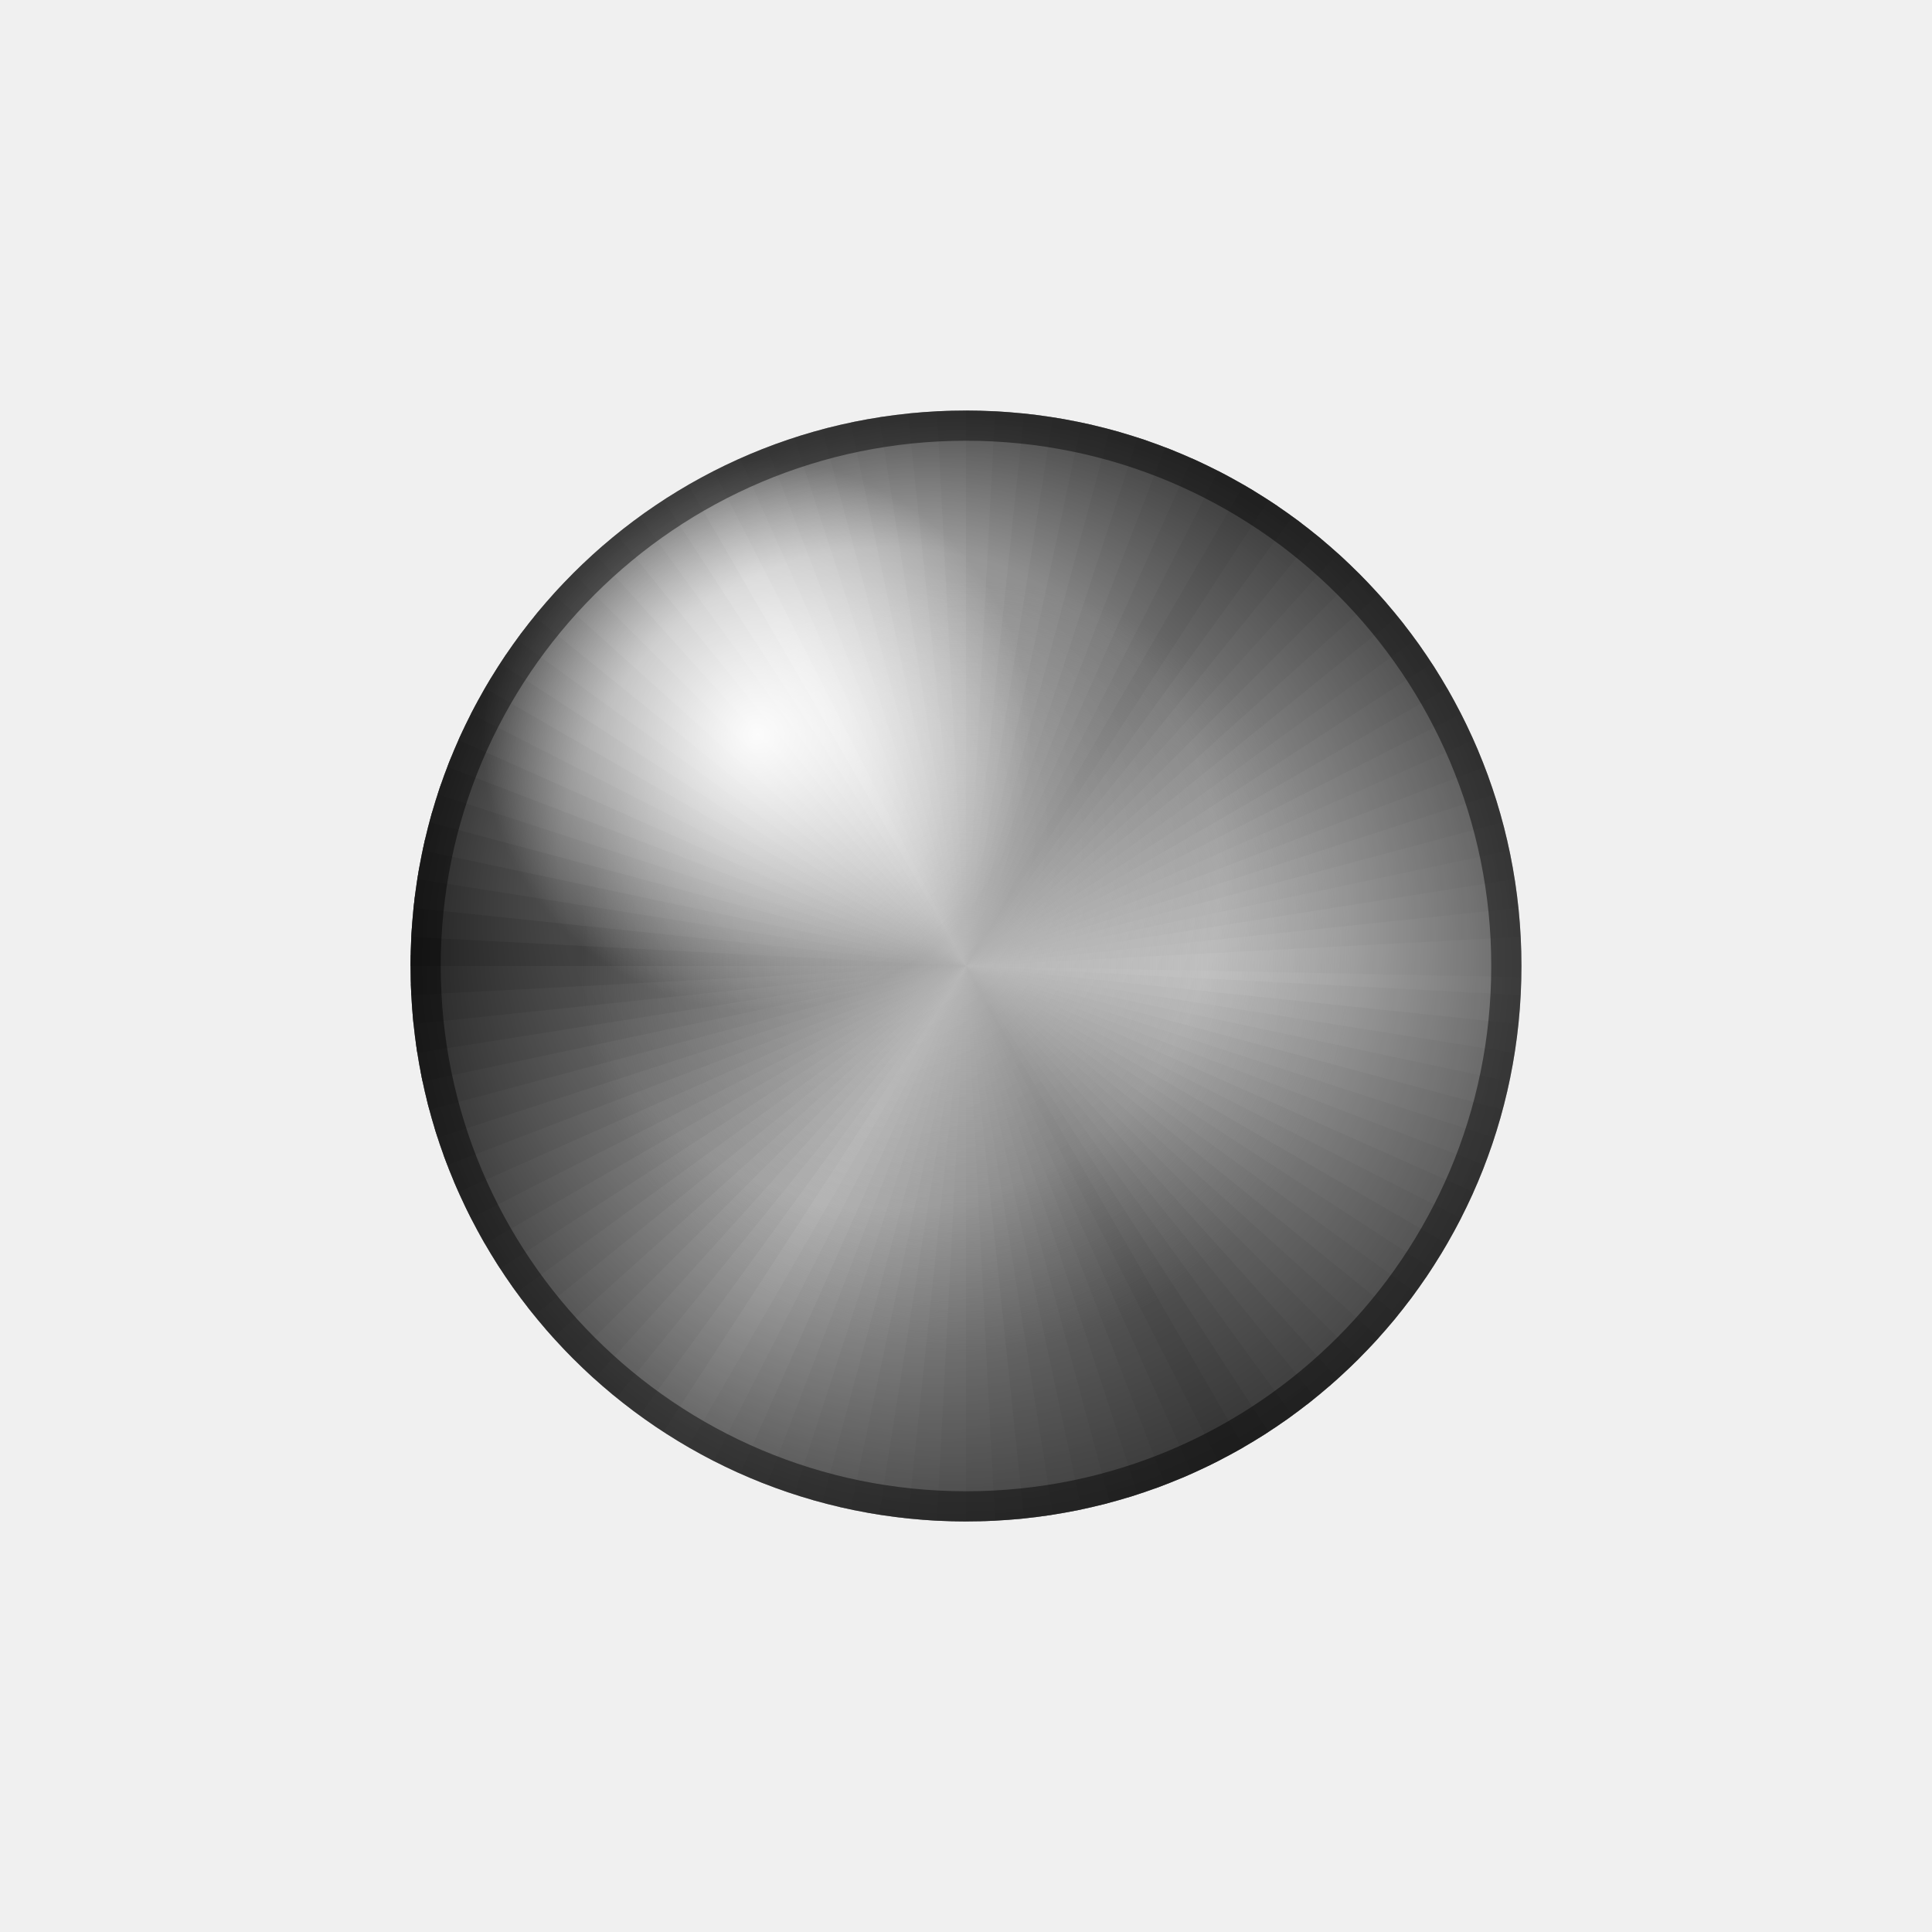
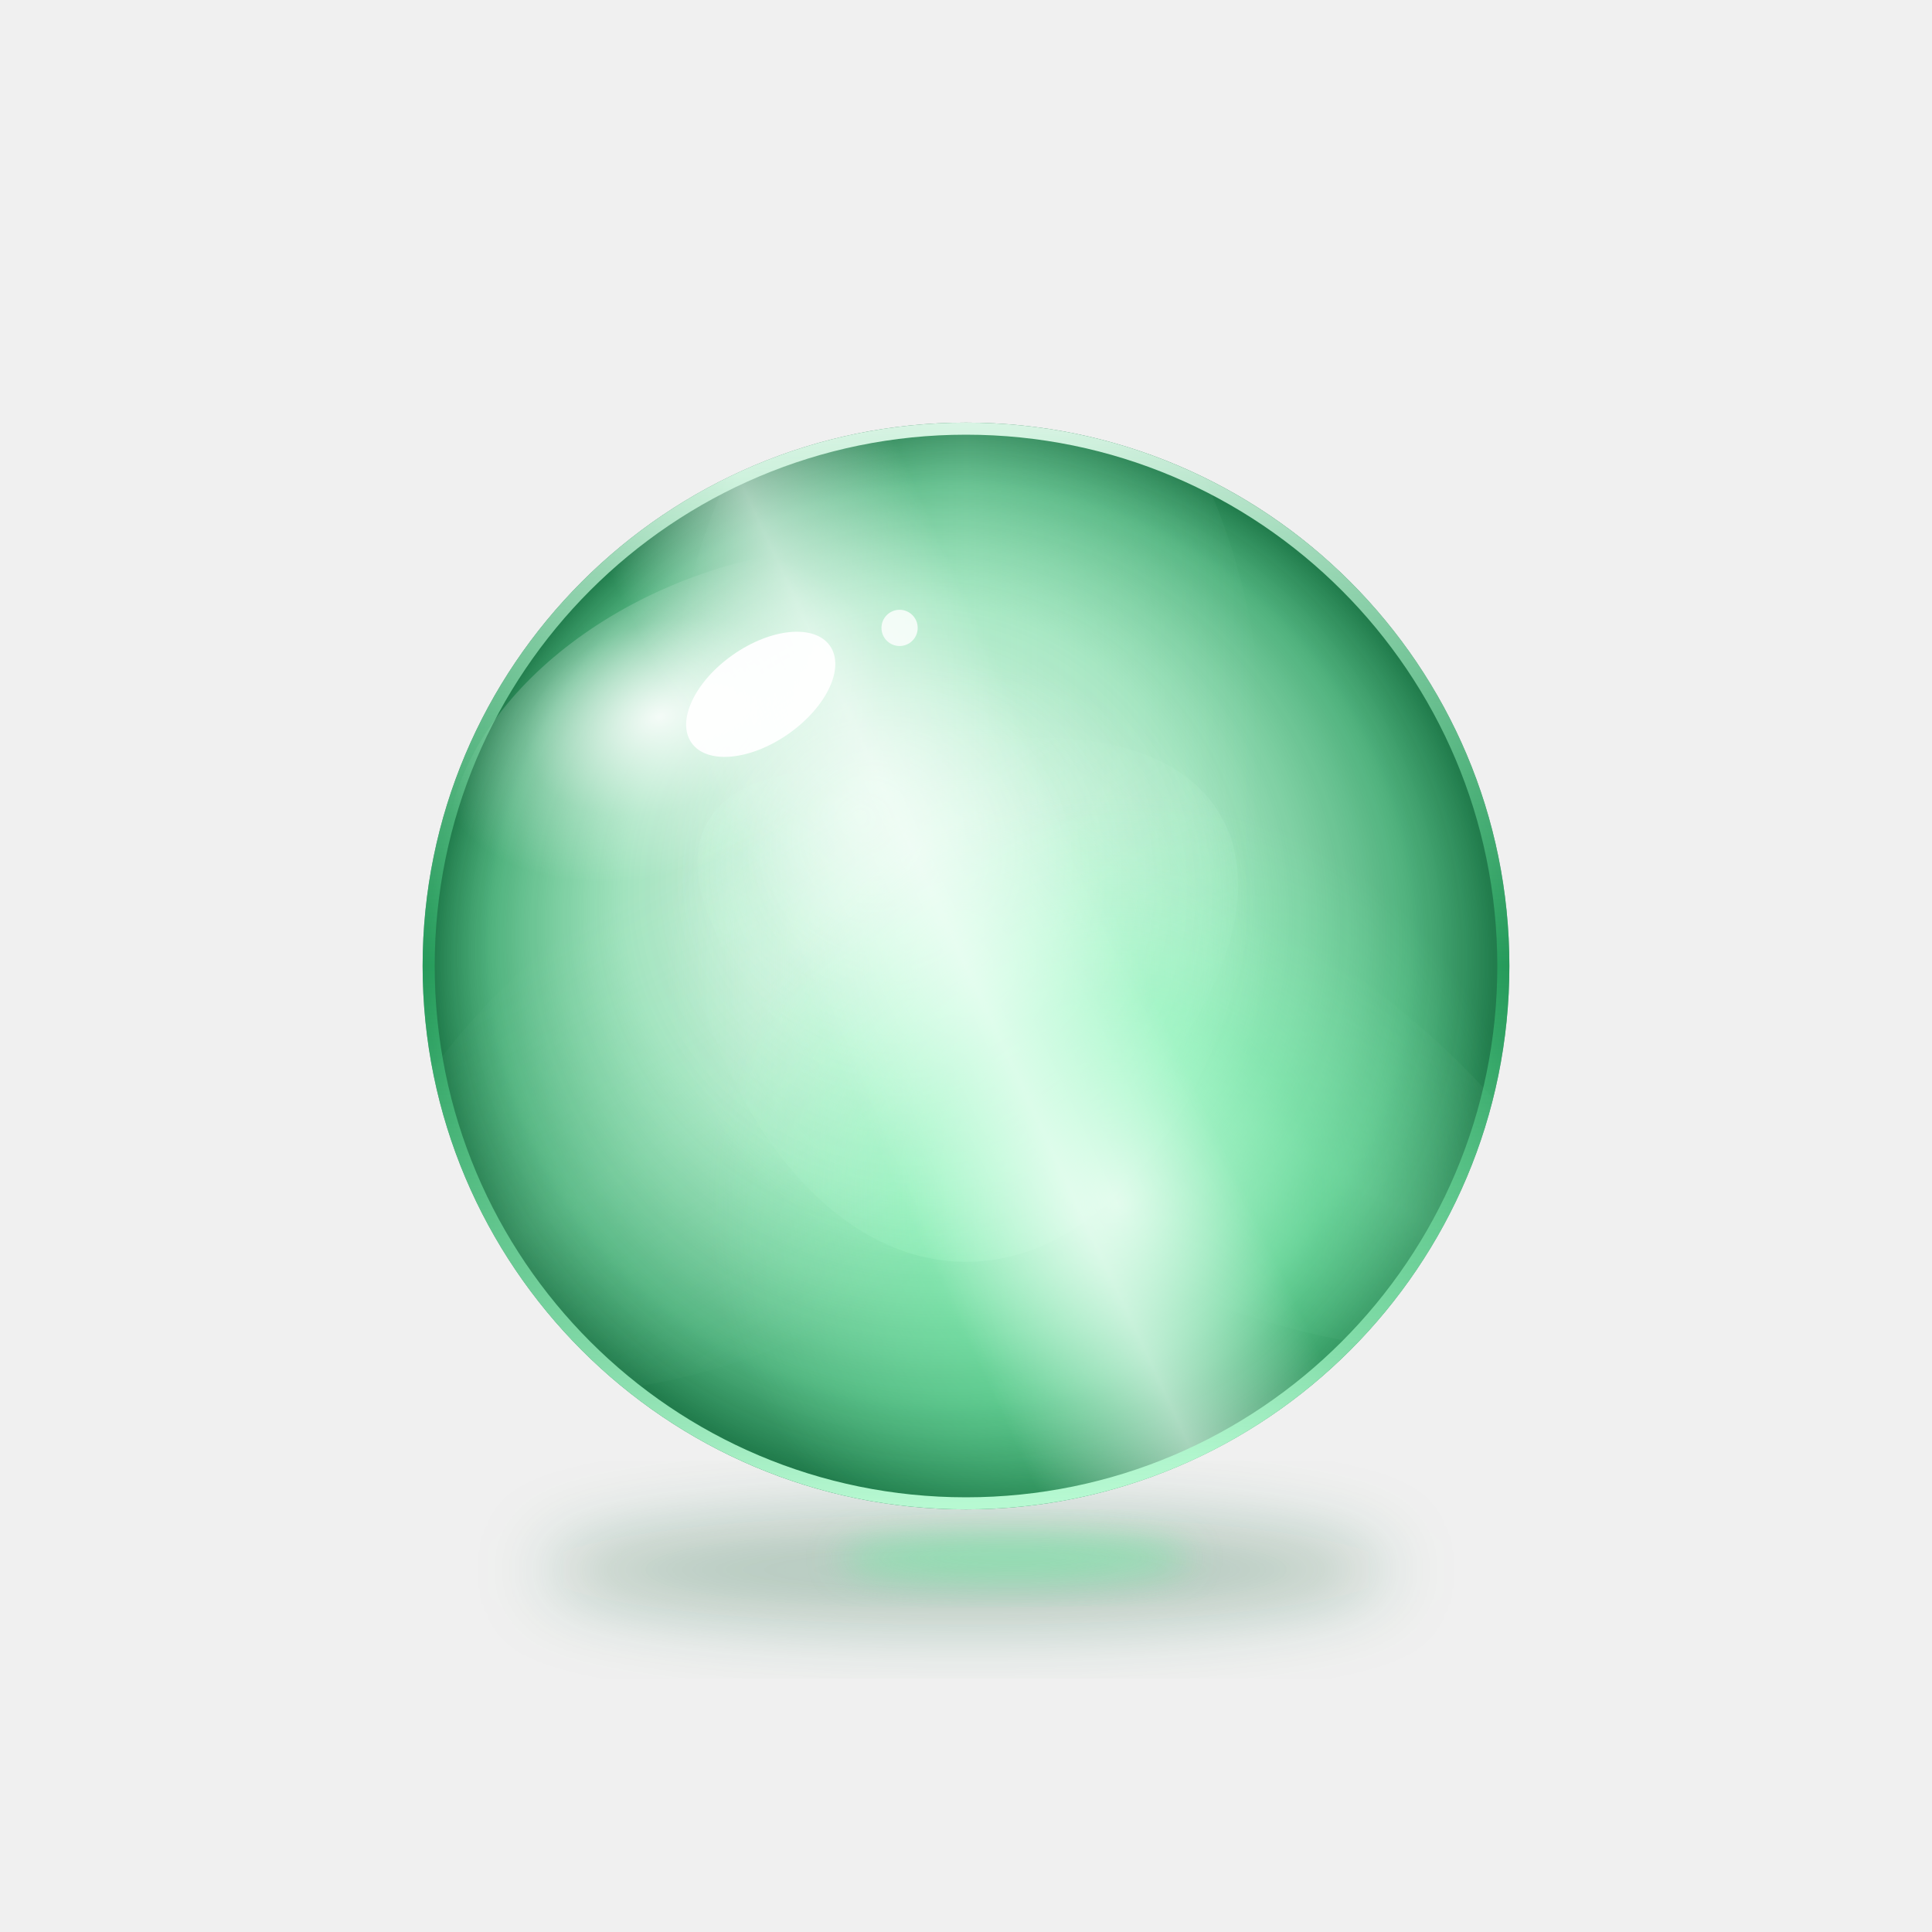
<svg xmlns="http://www.w3.org/2000/svg" width="320" height="320" viewBox="0 0 320 320" role="img" aria-label="FaceOrb logo">
  <defs>
    <clipPath id="ball">
-       <circle cx="160" cy="160" r="92" />
+       <circle cx="160" cy="160" r="90" />
    </clipPath>
-     <radialGradient id="core" cx="50%" cy="50%" r="35%">
-       <stop offset="0" stop-color="rgb(199,199,199)" stop-opacity="0.95" />
-       <stop offset="1" stop-color="rgb(199,199,199)" stop-opacity="0" />
-     </radialGradient>
-     <radialGradient id="shade" cx="50%" cy="50%" r="50%" fx="32.5%" fy="30%">
-       <stop offset="0" stop-color="#000" stop-opacity="0" />
-       <stop offset="0.6" stop-color="#000" stop-opacity="0.15" />
-       <stop offset="1" stop-color="#000" stop-opacity="0.55" />
-     </radialGradient>
-     <radialGradient id="spot" cx="31%" cy="29%" r="25%">
-       <stop offset="0" stop-color="#fff" stop-opacity="0.95" />
+     <filter id="blur6" x="-50%" y="-50%" width="200%" height="200%">
+       <feGaussianBlur stdDeviation="6" />
+     </filter>
+     <filter id="blur3" x="-50%" y="-50%" width="200%" height="200%">
+       <feGaussianBlur stdDeviation="3" />
+     </filter>
+     <radialGradient id="body" cx="50%" cy="50%" r="50%" fx="40%" fy="36%">
+       <stop offset="0" stop-color="#b6ffd4" stop-opacity="0.28" />
+       <stop offset="0.55" stop-color="#3fd17f" stop-opacity="0.45" />
+       <stop offset="0.85" stop-color="#139a52" stop-opacity="0.72" />
+       <stop offset="1" stop-color="#0a6b38" stop-opacity="0.92" />
+     </radialGradient>
+     <radialGradient id="caustic" cx="64%" cy="72%" r="38%">
+       <stop offset="0" stop-color="#d9ffe9" stop-opacity="0.85" />
+       <stop offset="0.5" stop-color="#7dffb5" stop-opacity="0.35" />
+       <stop offset="1" stop-color="#7dffb5" stop-opacity="0" />
+     </radialGradient>
+     <radialGradient id="core" cx="50%" cy="50%" r="50%">
+       <stop offset="0" stop-color="#eafff3" stop-opacity="0.55" />
+       <stop offset="1" stop-color="#eafff3" stop-opacity="0" />
+     </radialGradient>
+     <linearGradient id="band" x1="0" y1="0" x2="1" y2="0">
+       <stop offset="0" stop-color="#c8ffe0" stop-opacity="0" />
+       <stop offset="0.5" stop-color="#c8ffe0" stop-opacity="1" />
+       <stop offset="1" stop-color="#c8ffe0" stop-opacity="0" />
+     </linearGradient>
+     <radialGradient id="gloss" cx="38%" cy="26%" r="34%">
+       <stop offset="0" stop-color="#fff" stop-opacity="0.9" />
+       <stop offset="0.6" stop-color="#fff" stop-opacity="0.25" />
      <stop offset="1" stop-color="#fff" stop-opacity="0" />
    </radialGradient>
-     <linearGradient id="band" x1="0" y1="0" x2="1" y2="0">
+     <linearGradient id="rim" x1="0" y1="0" x2="0" y2="1">
+       <stop offset="0" stop-color="#e8fff1" stop-opacity="0.9" />
+       <stop offset="0.5" stop-color="#2fbf6e" stop-opacity="0.5" />
+       <stop offset="1" stop-color="#bfffd9" stop-opacity="0.95" />
+     </linearGradient>
+     <linearGradient id="sweep" x1="0" y1="0" x2="1" y2="0">
      <stop offset="0" stop-color="#fff" stop-opacity="0" />
-       <stop offset="0.5" stop-color="#fff" stop-opacity="0.75" />
+       <stop offset="0.5" stop-color="#fff" stop-opacity="0.55" />
      <stop offset="1" stop-color="#fff" stop-opacity="0" />
    </linearGradient>
  </defs>
  <g>
-     <line stroke="#8a8f98" stroke-width="5" stroke-linecap="round" opacity="0">
+     <line stroke="#22a35a" stroke-width="5" stroke-linecap="round" opacity="0">
      <animate attributeName="x1" values="160.0;160.0;160.0;160.0" dur="2.4s" repeatCount="indefinite" keyTimes="0;0.12;0.45;1" calcMode="spline" keySplines="0.2 0.8 0.3 1;0.2 0.8 0.3 1;0 0 1 1" />
      <animate attributeName="y1" values="58.0;58.0;34.0;34.0" dur="2.4s" repeatCount="indefinite" keyTimes="0;0.12;0.45;1" calcMode="spline" keySplines="0.2 0.8 0.3 1;0.2 0.8 0.3 1;0 0 1 1" />
      <animate attributeName="x2" values="160.0;160.0;160.0;160.0" dur="2.4s" repeatCount="indefinite" keyTimes="0;0.12;0.45;1" calcMode="spline" keySplines="0.2 0.8 0.3 1;0.2 0.8 0.3 1;0 0 1 1" />
      <animate attributeName="y2" values="46.0;46.0;6.0;6.0" dur="2.4s" repeatCount="indefinite" keyTimes="0;0.12;0.45;1" calcMode="spline" keySplines="0.2 0.8 0.3 1;0.2 0.8 0.3 1;0 0 1 1" />
      <animate attributeName="opacity" values="0;1;0;0" dur="2.4s" repeatCount="indefinite" keyTimes="0;0.12;0.45;1" calcMode="spline" keySplines="0.2 0.8 0.3 1;0.2 0.8 0.3 1;0 0 1 1" />
    </line>
-     <line stroke="#8a8f98" stroke-width="3" stroke-linecap="round" opacity="0">
+     <line stroke="#22a35a" stroke-width="3" stroke-linecap="round" opacity="0">
      <animate attributeName="x1" values="199.0;199.0;205.9;205.9" dur="2.4s" repeatCount="indefinite" keyTimes="0;0.12;0.45;1" calcMode="spline" keySplines="0.2 0.8 0.3 1;0.2 0.8 0.3 1;0 0 1 1" />
      <animate attributeName="y1" values="65.8;65.8;49.1;49.1" dur="2.4s" repeatCount="indefinite" keyTimes="0;0.12;0.45;1" calcMode="spline" keySplines="0.2 0.8 0.3 1;0.2 0.8 0.3 1;0 0 1 1" />
      <animate attributeName="x2" values="201.3;201.3;212.8;212.8" dur="2.4s" repeatCount="indefinite" keyTimes="0;0.12;0.45;1" calcMode="spline" keySplines="0.2 0.8 0.3 1;0.2 0.8 0.3 1;0 0 1 1" />
      <animate attributeName="y2" values="60.2;60.2;32.5;32.5" dur="2.4s" repeatCount="indefinite" keyTimes="0;0.12;0.45;1" calcMode="spline" keySplines="0.2 0.8 0.3 1;0.2 0.8 0.3 1;0 0 1 1" />
      <animate attributeName="opacity" values="0;1;0;0" dur="2.4s" repeatCount="indefinite" keyTimes="0;0.12;0.45;1" calcMode="spline" keySplines="0.2 0.8 0.3 1;0.2 0.8 0.3 1;0 0 1 1" />
    </line>
-     <line stroke="#8a8f98" stroke-width="5" stroke-linecap="round" opacity="0">
+     <line stroke="#22a35a" stroke-width="5" stroke-linecap="round" opacity="0">
      <animate attributeName="x1" values="232.1;232.1;249.1;249.1" dur="2.4s" repeatCount="indefinite" keyTimes="0;0.12;0.45;1" calcMode="spline" keySplines="0.2 0.8 0.3 1;0.2 0.8 0.3 1;0 0 1 1" />
      <animate attributeName="y1" values="87.9;87.9;70.9;70.9" dur="2.4s" repeatCount="indefinite" keyTimes="0;0.12;0.45;1" calcMode="spline" keySplines="0.2 0.8 0.3 1;0.2 0.8 0.3 1;0 0 1 1" />
      <animate attributeName="x2" values="240.6;240.6;268.9;268.9" dur="2.4s" repeatCount="indefinite" keyTimes="0;0.12;0.45;1" calcMode="spline" keySplines="0.2 0.8 0.3 1;0.2 0.8 0.3 1;0 0 1 1" />
      <animate attributeName="y2" values="79.4;79.4;51.1;51.1" dur="2.4s" repeatCount="indefinite" keyTimes="0;0.12;0.45;1" calcMode="spline" keySplines="0.2 0.8 0.3 1;0.2 0.8 0.3 1;0 0 1 1" />
      <animate attributeName="opacity" values="0;1;0;0" dur="2.4s" repeatCount="indefinite" keyTimes="0;0.12;0.45;1" calcMode="spline" keySplines="0.2 0.8 0.3 1;0.2 0.8 0.3 1;0 0 1 1" />
    </line>
-     <line stroke="#8a8f98" stroke-width="3" stroke-linecap="round" opacity="0">
+     <line stroke="#22a35a" stroke-width="3" stroke-linecap="round" opacity="0">
      <animate attributeName="x1" values="254.2;254.2;270.9;270.9" dur="2.4s" repeatCount="indefinite" keyTimes="0;0.12;0.45;1" calcMode="spline" keySplines="0.2 0.8 0.3 1;0.2 0.8 0.3 1;0 0 1 1" />
      <animate attributeName="y1" values="121.0;121.0;114.1;114.1" dur="2.4s" repeatCount="indefinite" keyTimes="0;0.12;0.45;1" calcMode="spline" keySplines="0.2 0.8 0.3 1;0.2 0.8 0.3 1;0 0 1 1" />
      <animate attributeName="x2" values="259.8;259.8;287.5;287.5" dur="2.4s" repeatCount="indefinite" keyTimes="0;0.12;0.45;1" calcMode="spline" keySplines="0.2 0.8 0.3 1;0.2 0.8 0.3 1;0 0 1 1" />
      <animate attributeName="y2" values="118.7;118.7;107.2;107.2" dur="2.4s" repeatCount="indefinite" keyTimes="0;0.12;0.45;1" calcMode="spline" keySplines="0.2 0.8 0.3 1;0.2 0.8 0.3 1;0 0 1 1" />
      <animate attributeName="opacity" values="0;1;0;0" dur="2.4s" repeatCount="indefinite" keyTimes="0;0.12;0.45;1" calcMode="spline" keySplines="0.2 0.8 0.3 1;0.2 0.8 0.3 1;0 0 1 1" />
    </line>
-     <line stroke="#8a8f98" stroke-width="5" stroke-linecap="round" opacity="0">
+     <line stroke="#22a35a" stroke-width="5" stroke-linecap="round" opacity="0">
      <animate attributeName="x1" values="262.0;262.0;286.0;286.0" dur="2.4s" repeatCount="indefinite" keyTimes="0;0.12;0.45;1" calcMode="spline" keySplines="0.2 0.8 0.3 1;0.2 0.8 0.3 1;0 0 1 1" />
      <animate attributeName="y1" values="160.0;160.0;160.0;160.0" dur="2.4s" repeatCount="indefinite" keyTimes="0;0.12;0.45;1" calcMode="spline" keySplines="0.2 0.8 0.3 1;0.2 0.8 0.3 1;0 0 1 1" />
      <animate attributeName="x2" values="274.0;274.0;314.0;314.0" dur="2.4s" repeatCount="indefinite" keyTimes="0;0.12;0.45;1" calcMode="spline" keySplines="0.2 0.8 0.3 1;0.2 0.8 0.3 1;0 0 1 1" />
      <animate attributeName="y2" values="160.0;160.0;160.0;160.0" dur="2.4s" repeatCount="indefinite" keyTimes="0;0.12;0.45;1" calcMode="spline" keySplines="0.2 0.8 0.3 1;0.2 0.8 0.3 1;0 0 1 1" />
      <animate attributeName="opacity" values="0;1;0;0" dur="2.4s" repeatCount="indefinite" keyTimes="0;0.12;0.45;1" calcMode="spline" keySplines="0.2 0.8 0.3 1;0.2 0.8 0.3 1;0 0 1 1" />
    </line>
-     <line stroke="#8a8f98" stroke-width="3" stroke-linecap="round" opacity="0">
+     <line stroke="#22a35a" stroke-width="3" stroke-linecap="round" opacity="0">
      <animate attributeName="x1" values="254.2;254.2;270.9;270.9" dur="2.4s" repeatCount="indefinite" keyTimes="0;0.12;0.45;1" calcMode="spline" keySplines="0.2 0.8 0.3 1;0.2 0.8 0.3 1;0 0 1 1" />
      <animate attributeName="y1" values="199.0;199.0;205.9;205.9" dur="2.4s" repeatCount="indefinite" keyTimes="0;0.12;0.45;1" calcMode="spline" keySplines="0.2 0.8 0.3 1;0.2 0.8 0.3 1;0 0 1 1" />
      <animate attributeName="x2" values="259.8;259.8;287.5;287.5" dur="2.4s" repeatCount="indefinite" keyTimes="0;0.12;0.45;1" calcMode="spline" keySplines="0.2 0.8 0.3 1;0.2 0.8 0.3 1;0 0 1 1" />
      <animate attributeName="y2" values="201.3;201.3;212.8;212.8" dur="2.4s" repeatCount="indefinite" keyTimes="0;0.12;0.45;1" calcMode="spline" keySplines="0.2 0.8 0.3 1;0.2 0.8 0.3 1;0 0 1 1" />
      <animate attributeName="opacity" values="0;1;0;0" dur="2.4s" repeatCount="indefinite" keyTimes="0;0.12;0.45;1" calcMode="spline" keySplines="0.2 0.8 0.3 1;0.2 0.8 0.3 1;0 0 1 1" />
    </line>
-     <line stroke="#8a8f98" stroke-width="5" stroke-linecap="round" opacity="0">
+     <line stroke="#22a35a" stroke-width="5" stroke-linecap="round" opacity="0">
      <animate attributeName="x1" values="232.1;232.1;249.1;249.1" dur="2.4s" repeatCount="indefinite" keyTimes="0;0.12;0.45;1" calcMode="spline" keySplines="0.2 0.8 0.3 1;0.2 0.8 0.3 1;0 0 1 1" />
      <animate attributeName="y1" values="232.1;232.1;249.1;249.1" dur="2.4s" repeatCount="indefinite" keyTimes="0;0.12;0.45;1" calcMode="spline" keySplines="0.2 0.8 0.3 1;0.2 0.8 0.3 1;0 0 1 1" />
      <animate attributeName="x2" values="240.6;240.6;268.9;268.9" dur="2.4s" repeatCount="indefinite" keyTimes="0;0.12;0.45;1" calcMode="spline" keySplines="0.2 0.8 0.3 1;0.2 0.8 0.3 1;0 0 1 1" />
      <animate attributeName="y2" values="240.6;240.6;268.9;268.9" dur="2.4s" repeatCount="indefinite" keyTimes="0;0.12;0.45;1" calcMode="spline" keySplines="0.2 0.8 0.3 1;0.2 0.8 0.3 1;0 0 1 1" />
      <animate attributeName="opacity" values="0;1;0;0" dur="2.4s" repeatCount="indefinite" keyTimes="0;0.12;0.45;1" calcMode="spline" keySplines="0.2 0.8 0.3 1;0.2 0.8 0.3 1;0 0 1 1" />
    </line>
-     <line stroke="#8a8f98" stroke-width="3" stroke-linecap="round" opacity="0">
+     <line stroke="#22a35a" stroke-width="3" stroke-linecap="round" opacity="0">
      <animate attributeName="x1" values="199.0;199.0;205.9;205.9" dur="2.4s" repeatCount="indefinite" keyTimes="0;0.12;0.45;1" calcMode="spline" keySplines="0.2 0.8 0.3 1;0.2 0.8 0.3 1;0 0 1 1" />
      <animate attributeName="y1" values="254.2;254.2;270.9;270.9" dur="2.4s" repeatCount="indefinite" keyTimes="0;0.12;0.45;1" calcMode="spline" keySplines="0.2 0.8 0.3 1;0.2 0.8 0.3 1;0 0 1 1" />
      <animate attributeName="x2" values="201.3;201.3;212.8;212.8" dur="2.4s" repeatCount="indefinite" keyTimes="0;0.12;0.45;1" calcMode="spline" keySplines="0.2 0.8 0.3 1;0.2 0.8 0.3 1;0 0 1 1" />
      <animate attributeName="y2" values="259.8;259.8;287.5;287.5" dur="2.4s" repeatCount="indefinite" keyTimes="0;0.12;0.45;1" calcMode="spline" keySplines="0.2 0.8 0.3 1;0.2 0.8 0.3 1;0 0 1 1" />
      <animate attributeName="opacity" values="0;1;0;0" dur="2.4s" repeatCount="indefinite" keyTimes="0;0.12;0.45;1" calcMode="spline" keySplines="0.2 0.8 0.3 1;0.2 0.8 0.3 1;0 0 1 1" />
    </line>
-     <line stroke="#8a8f98" stroke-width="5" stroke-linecap="round" opacity="0">
+     <line stroke="#22a35a" stroke-width="5" stroke-linecap="round" opacity="0">
      <animate attributeName="x1" values="160.0;160.0;160.0;160.0" dur="2.4s" repeatCount="indefinite" keyTimes="0;0.12;0.45;1" calcMode="spline" keySplines="0.2 0.8 0.3 1;0.2 0.8 0.3 1;0 0 1 1" />
      <animate attributeName="y1" values="262.0;262.0;286.0;286.0" dur="2.4s" repeatCount="indefinite" keyTimes="0;0.12;0.45;1" calcMode="spline" keySplines="0.2 0.8 0.3 1;0.2 0.8 0.3 1;0 0 1 1" />
      <animate attributeName="x2" values="160.0;160.0;160.0;160.0" dur="2.4s" repeatCount="indefinite" keyTimes="0;0.12;0.45;1" calcMode="spline" keySplines="0.2 0.8 0.3 1;0.2 0.8 0.3 1;0 0 1 1" />
      <animate attributeName="y2" values="274.0;274.0;314.0;314.0" dur="2.4s" repeatCount="indefinite" keyTimes="0;0.12;0.45;1" calcMode="spline" keySplines="0.2 0.8 0.3 1;0.2 0.8 0.3 1;0 0 1 1" />
      <animate attributeName="opacity" values="0;1;0;0" dur="2.4s" repeatCount="indefinite" keyTimes="0;0.12;0.45;1" calcMode="spline" keySplines="0.2 0.8 0.3 1;0.2 0.8 0.3 1;0 0 1 1" />
    </line>
-     <line stroke="#8a8f98" stroke-width="3" stroke-linecap="round" opacity="0">
+     <line stroke="#22a35a" stroke-width="3" stroke-linecap="round" opacity="0">
      <animate attributeName="x1" values="121.0;121.0;114.1;114.1" dur="2.4s" repeatCount="indefinite" keyTimes="0;0.12;0.45;1" calcMode="spline" keySplines="0.2 0.8 0.3 1;0.2 0.8 0.3 1;0 0 1 1" />
      <animate attributeName="y1" values="254.2;254.2;270.9;270.9" dur="2.4s" repeatCount="indefinite" keyTimes="0;0.12;0.45;1" calcMode="spline" keySplines="0.2 0.8 0.3 1;0.2 0.8 0.3 1;0 0 1 1" />
      <animate attributeName="x2" values="118.7;118.7;107.2;107.2" dur="2.4s" repeatCount="indefinite" keyTimes="0;0.12;0.45;1" calcMode="spline" keySplines="0.2 0.8 0.3 1;0.2 0.8 0.3 1;0 0 1 1" />
      <animate attributeName="y2" values="259.8;259.8;287.5;287.5" dur="2.4s" repeatCount="indefinite" keyTimes="0;0.12;0.45;1" calcMode="spline" keySplines="0.2 0.8 0.3 1;0.2 0.8 0.3 1;0 0 1 1" />
      <animate attributeName="opacity" values="0;1;0;0" dur="2.4s" repeatCount="indefinite" keyTimes="0;0.12;0.45;1" calcMode="spline" keySplines="0.2 0.8 0.3 1;0.2 0.8 0.3 1;0 0 1 1" />
    </line>
-     <line stroke="#8a8f98" stroke-width="5" stroke-linecap="round" opacity="0">
+     <line stroke="#22a35a" stroke-width="5" stroke-linecap="round" opacity="0">
      <animate attributeName="x1" values="87.9;87.9;70.9;70.9" dur="2.4s" repeatCount="indefinite" keyTimes="0;0.12;0.45;1" calcMode="spline" keySplines="0.2 0.8 0.3 1;0.2 0.8 0.3 1;0 0 1 1" />
      <animate attributeName="y1" values="232.1;232.1;249.1;249.1" dur="2.4s" repeatCount="indefinite" keyTimes="0;0.12;0.45;1" calcMode="spline" keySplines="0.2 0.8 0.3 1;0.2 0.8 0.3 1;0 0 1 1" />
      <animate attributeName="x2" values="79.4;79.4;51.1;51.1" dur="2.4s" repeatCount="indefinite" keyTimes="0;0.12;0.45;1" calcMode="spline" keySplines="0.2 0.8 0.3 1;0.2 0.8 0.3 1;0 0 1 1" />
      <animate attributeName="y2" values="240.6;240.6;268.9;268.9" dur="2.4s" repeatCount="indefinite" keyTimes="0;0.12;0.45;1" calcMode="spline" keySplines="0.2 0.8 0.3 1;0.2 0.8 0.3 1;0 0 1 1" />
      <animate attributeName="opacity" values="0;1;0;0" dur="2.4s" repeatCount="indefinite" keyTimes="0;0.12;0.45;1" calcMode="spline" keySplines="0.2 0.8 0.3 1;0.2 0.8 0.3 1;0 0 1 1" />
    </line>
-     <line stroke="#8a8f98" stroke-width="3" stroke-linecap="round" opacity="0">
+     <line stroke="#22a35a" stroke-width="3" stroke-linecap="round" opacity="0">
      <animate attributeName="x1" values="65.8;65.8;49.1;49.1" dur="2.4s" repeatCount="indefinite" keyTimes="0;0.12;0.45;1" calcMode="spline" keySplines="0.2 0.8 0.3 1;0.2 0.8 0.3 1;0 0 1 1" />
      <animate attributeName="y1" values="199.0;199.0;205.9;205.9" dur="2.4s" repeatCount="indefinite" keyTimes="0;0.12;0.45;1" calcMode="spline" keySplines="0.2 0.8 0.3 1;0.2 0.8 0.3 1;0 0 1 1" />
      <animate attributeName="x2" values="60.2;60.2;32.5;32.5" dur="2.4s" repeatCount="indefinite" keyTimes="0;0.12;0.45;1" calcMode="spline" keySplines="0.2 0.8 0.3 1;0.2 0.8 0.3 1;0 0 1 1" />
      <animate attributeName="y2" values="201.3;201.3;212.8;212.8" dur="2.4s" repeatCount="indefinite" keyTimes="0;0.12;0.45;1" calcMode="spline" keySplines="0.2 0.8 0.3 1;0.2 0.8 0.3 1;0 0 1 1" />
      <animate attributeName="opacity" values="0;1;0;0" dur="2.4s" repeatCount="indefinite" keyTimes="0;0.12;0.45;1" calcMode="spline" keySplines="0.2 0.8 0.3 1;0.2 0.8 0.3 1;0 0 1 1" />
    </line>
-     <line stroke="#8a8f98" stroke-width="5" stroke-linecap="round" opacity="0">
+     <line stroke="#22a35a" stroke-width="5" stroke-linecap="round" opacity="0">
      <animate attributeName="x1" values="58.0;58.0;34.0;34.0" dur="2.4s" repeatCount="indefinite" keyTimes="0;0.12;0.45;1" calcMode="spline" keySplines="0.2 0.8 0.3 1;0.2 0.8 0.3 1;0 0 1 1" />
      <animate attributeName="y1" values="160.0;160.0;160.0;160.0" dur="2.4s" repeatCount="indefinite" keyTimes="0;0.12;0.45;1" calcMode="spline" keySplines="0.2 0.8 0.3 1;0.2 0.8 0.3 1;0 0 1 1" />
      <animate attributeName="x2" values="46.0;46.0;6.0;6.0" dur="2.4s" repeatCount="indefinite" keyTimes="0;0.12;0.45;1" calcMode="spline" keySplines="0.2 0.8 0.3 1;0.2 0.8 0.3 1;0 0 1 1" />
      <animate attributeName="y2" values="160.0;160.0;160.0;160.0" dur="2.4s" repeatCount="indefinite" keyTimes="0;0.12;0.45;1" calcMode="spline" keySplines="0.2 0.8 0.3 1;0.2 0.8 0.3 1;0 0 1 1" />
      <animate attributeName="opacity" values="0;1;0;0" dur="2.4s" repeatCount="indefinite" keyTimes="0;0.12;0.45;1" calcMode="spline" keySplines="0.2 0.8 0.3 1;0.2 0.8 0.3 1;0 0 1 1" />
    </line>
-     <line stroke="#8a8f98" stroke-width="3" stroke-linecap="round" opacity="0">
+     <line stroke="#22a35a" stroke-width="3" stroke-linecap="round" opacity="0">
      <animate attributeName="x1" values="65.8;65.8;49.1;49.1" dur="2.4s" repeatCount="indefinite" keyTimes="0;0.12;0.45;1" calcMode="spline" keySplines="0.2 0.8 0.3 1;0.2 0.8 0.3 1;0 0 1 1" />
      <animate attributeName="y1" values="121.0;121.0;114.1;114.1" dur="2.4s" repeatCount="indefinite" keyTimes="0;0.12;0.45;1" calcMode="spline" keySplines="0.2 0.8 0.3 1;0.2 0.8 0.3 1;0 0 1 1" />
      <animate attributeName="x2" values="60.2;60.2;32.5;32.5" dur="2.4s" repeatCount="indefinite" keyTimes="0;0.12;0.45;1" calcMode="spline" keySplines="0.2 0.8 0.3 1;0.2 0.8 0.3 1;0 0 1 1" />
      <animate attributeName="y2" values="118.7;118.7;107.2;107.2" dur="2.4s" repeatCount="indefinite" keyTimes="0;0.12;0.45;1" calcMode="spline" keySplines="0.2 0.8 0.3 1;0.2 0.8 0.3 1;0 0 1 1" />
      <animate attributeName="opacity" values="0;1;0;0" dur="2.4s" repeatCount="indefinite" keyTimes="0;0.12;0.45;1" calcMode="spline" keySplines="0.2 0.8 0.3 1;0.2 0.8 0.3 1;0 0 1 1" />
    </line>
-     <line stroke="#8a8f98" stroke-width="5" stroke-linecap="round" opacity="0">
+     <line stroke="#22a35a" stroke-width="5" stroke-linecap="round" opacity="0">
      <animate attributeName="x1" values="87.9;87.9;70.9;70.9" dur="2.4s" repeatCount="indefinite" keyTimes="0;0.12;0.45;1" calcMode="spline" keySplines="0.2 0.8 0.3 1;0.2 0.8 0.3 1;0 0 1 1" />
      <animate attributeName="y1" values="87.9;87.9;70.9;70.9" dur="2.4s" repeatCount="indefinite" keyTimes="0;0.12;0.45;1" calcMode="spline" keySplines="0.2 0.8 0.3 1;0.2 0.8 0.3 1;0 0 1 1" />
      <animate attributeName="x2" values="79.4;79.4;51.1;51.1" dur="2.4s" repeatCount="indefinite" keyTimes="0;0.12;0.45;1" calcMode="spline" keySplines="0.2 0.8 0.3 1;0.2 0.8 0.3 1;0 0 1 1" />
      <animate attributeName="y2" values="79.4;79.4;51.1;51.1" dur="2.4s" repeatCount="indefinite" keyTimes="0;0.12;0.45;1" calcMode="spline" keySplines="0.2 0.8 0.3 1;0.2 0.8 0.3 1;0 0 1 1" />
      <animate attributeName="opacity" values="0;1;0;0" dur="2.4s" repeatCount="indefinite" keyTimes="0;0.12;0.45;1" calcMode="spline" keySplines="0.2 0.8 0.3 1;0.2 0.8 0.3 1;0 0 1 1" />
    </line>
-     <line stroke="#8a8f98" stroke-width="3" stroke-linecap="round" opacity="0">
+     <line stroke="#22a35a" stroke-width="3" stroke-linecap="round" opacity="0">
      <animate attributeName="x1" values="121.0;121.0;114.1;114.1" dur="2.4s" repeatCount="indefinite" keyTimes="0;0.12;0.45;1" calcMode="spline" keySplines="0.2 0.8 0.3 1;0.2 0.8 0.3 1;0 0 1 1" />
      <animate attributeName="y1" values="65.8;65.8;49.1;49.1" dur="2.4s" repeatCount="indefinite" keyTimes="0;0.12;0.45;1" calcMode="spline" keySplines="0.2 0.8 0.3 1;0.2 0.8 0.3 1;0 0 1 1" />
      <animate attributeName="x2" values="118.7;118.7;107.2;107.2" dur="2.4s" repeatCount="indefinite" keyTimes="0;0.12;0.45;1" calcMode="spline" keySplines="0.2 0.8 0.3 1;0.2 0.8 0.3 1;0 0 1 1" />
      <animate attributeName="y2" values="60.2;60.2;32.5;32.5" dur="2.4s" repeatCount="indefinite" keyTimes="0;0.12;0.45;1" calcMode="spline" keySplines="0.2 0.8 0.3 1;0.2 0.8 0.3 1;0 0 1 1" />
      <animate attributeName="opacity" values="0;1;0;0" dur="2.4s" repeatCount="indefinite" keyTimes="0;0.12;0.45;1" calcMode="spline" keySplines="0.2 0.8 0.3 1;0.2 0.8 0.3 1;0 0 1 1" />
    </line>
  </g>
  <g>
-     <g transform="translate(261 92)">
-       <path d="M0 -16C1.92 -1.92 1.92 -1.92 16 0C1.92 1.92 1.92 1.92 0 16C-1.92 1.92 -1.92 1.92 -16 0C-1.92 -1.92 -1.92 -1.92 0 -16Z" fill="#8a8f98" transform="scale(0)">
+     <g transform="translate(263 91)">
+       <path d="M0 -16C1.92 -1.92 1.92 -1.92 16 0C1.92 1.92 1.92 1.92 0 16C-1.92 1.92 -1.92 1.92 -16 0C-1.92 -1.92 -1.92 -1.92 0 -16Z" fill="#3ccf7a" transform="scale(0)">
        <animateTransform attributeName="transform" type="scale" values="0;1;0;0" keyTimes="0;0.15;0.3;1" dur="3s" begin="0.3s" repeatCount="indefinite" />
      </path>
    </g>
-     <g transform="translate(92 261)">
-       <path d="M0 -12C1.44 -1.44 1.44 -1.44 12 0C1.44 1.44 1.44 1.44 0 12C-1.44 1.44 -1.44 1.44 -12 0C-1.44 -1.44 -1.44 -1.44 0 -12Z" fill="#8a8f98" transform="scale(0)">
+     <g transform="translate(91 263)">
+       <path d="M0 -12C1.44 -1.44 1.44 -1.44 12 0C1.44 1.44 1.44 1.44 0 12C-1.44 1.44 -1.44 1.44 -12 0C-1.44 -1.44 -1.44 -1.44 0 -12Z" fill="#3ccf7a" transform="scale(0)">
        <animateTransform attributeName="transform" type="scale" values="0;1;0;0" keyTimes="0;0.15;0.3;1" dur="3s" begin="1.3s" repeatCount="indefinite" />
      </path>
    </g>
-     <g transform="translate(59 92)">
-       <path d="M0 -9C1.08 -1.08 1.08 -1.08 9 0C1.08 1.08 1.08 1.08 0 9C-1.08 1.08 -1.08 1.08 -9 0C-1.08 -1.08 -1.08 -1.08 0 -9Z" fill="#8a8f98" transform="scale(0)">
+     <g transform="translate(57 91)">
+       <path d="M0 -9C1.08 -1.08 1.08 -1.08 9 0C1.08 1.08 1.08 1.08 0 9C-1.08 1.08 -1.08 1.08 -9 0C-1.08 -1.08 -1.08 -1.08 0 -9Z" fill="#3ccf7a" transform="scale(0)">
        <animateTransform attributeName="transform" type="scale" values="0;1;0;0" keyTimes="0;0.15;0.3;1" dur="3s" begin="2.1s" repeatCount="indefinite" />
      </path>
    </g>
-     <g transform="translate(261 228)">
-       <path d="M0 -10C1.2 -1.2 1.2 -1.2 10 0C1.2 1.2 1.2 1.2 0 10C-1.2 1.2 -1.2 1.2 -10 0C-1.2 -1.2 -1.2 -1.2 0 -10Z" fill="#8a8f98" transform="scale(0)">
+     <g transform="translate(263 229)">
+       <path d="M0 -10C1.2 -1.2 1.2 -1.2 10 0C1.2 1.2 1.2 1.2 0 10C-1.2 1.2 -1.2 1.2 -10 0C-1.2 -1.2 -1.2 -1.2 0 -10Z" fill="#3ccf7a" transform="scale(0)">
        <animateTransform attributeName="transform" type="scale" values="0;1;0;0" keyTimes="0;0.15;0.3;1" dur="3s" begin="0.9s" repeatCount="indefinite" />
      </path>
    </g>
  </g>
+   <ellipse cx="160" cy="260" rx="70" ry="9" fill="#0b5d33" opacity="0.28" filter="url(#blur6)" />
+   <ellipse cx="168" cy="258" rx="29" ry="4" fill="#5cf29b" opacity="0.45" filter="url(#blur3)" />
+   <circle cx="160" cy="160" r="90" fill="url(#body)" />
  <g clip-path="url(#ball)">
    <g>
-       <path d="M160 160L256.00 160.00A96 96 0 0 1 255.75 166.94Z" fill="rgb(242,242,242)" />
-       <path d="M160 160L255.87 165.02A96 96 0 0 1 255.25 171.94Z" fill="rgb(236,236,236)" />
-       <path d="M160 160L255.47 170.03A96 96 0 0 1 254.50 176.91Z" fill="rgb(229,229,229)" />
-       <path d="M160 160L254.82 175.02A96 96 0 0 1 253.48 181.83Z" fill="rgb(223,223,223)" />
-       <path d="M160 160L253.90 179.96A96 96 0 0 1 252.21 186.70Z" fill="rgb(217,217,217)" />
-       <path d="M160 160L252.73 184.85A96 96 0 0 1 250.69 191.49Z" fill="rgb(210,210,210)" />
-       <path d="M160 160L251.30 189.67A96 96 0 0 1 248.92 196.19Z" fill="rgb(204,204,204)" />
-       <path d="M160 160L249.62 194.40A96 96 0 0 1 246.90 200.79Z" fill="rgb(198,198,198)" />
-       <path d="M160 160L247.70 199.05A96 96 0 0 1 244.65 205.28Z" fill="rgb(191,191,191)" />
-       <path d="M160 160L245.54 203.58A96 96 0 0 1 242.16 209.65Z" fill="rgb(185,185,185)" />
-       <path d="M160 160L243.14 208.00A96 96 0 0 1 239.45 213.89Z" fill="rgb(178,178,178)" />
-       <path d="M160 160L240.51 212.29A96 96 0 0 1 236.52 217.97Z" fill="rgb(172,172,172)" />
-       <path d="M160 160L237.67 216.43A96 96 0 0 1 233.38 221.89Z" fill="rgb(166,166,166)" />
-       <path d="M160 160L234.61 220.41A96 96 0 0 1 230.04 225.65Z" fill="rgb(159,159,159)" />
-       <path d="M160 160L231.34 224.24A96 96 0 0 1 226.51 229.23Z" fill="rgb(153,153,153)" />
-       <path d="M160 160L227.88 227.88A96 96 0 0 1 222.80 232.61Z" fill="rgb(147,147,147)" />
-       <path d="M160 160L224.24 231.34A96 96 0 0 1 218.91 235.80Z" fill="rgb(140,140,140)" />
-       <path d="M160 160L220.41 234.61A96 96 0 0 1 214.86 238.78Z" fill="rgb(134,134,134)" />
-       <path d="M160 160L216.43 237.67A96 96 0 0 1 210.66 241.54Z" fill="rgb(128,128,128)" />
-       <path d="M160 160L212.29 240.51A96 96 0 0 1 206.33 244.08Z" fill="rgb(121,121,121)" />
-       <path d="M160 160L208.00 243.14A96 96 0 0 1 201.86 246.39Z" fill="rgb(115,115,115)" />
-       <path d="M160 160L203.58 245.54A96 96 0 0 1 197.29 248.46Z" fill="rgb(120,120,120)" />
-       <path d="M160 160L199.05 247.70A96 96 0 0 1 192.60 250.29Z" fill="rgb(125,125,125)" />
-       <path d="M160 160L194.40 249.62A96 96 0 0 1 187.83 251.88Z" fill="rgb(130,130,130)" />
-       <path d="M160 160L189.67 251.30A96 96 0 0 1 182.99 253.21Z" fill="rgb(135,135,135)" />
-       <path d="M160 160L184.85 252.73A96 96 0 0 1 178.08 254.28Z" fill="rgb(140,140,140)" />
-       <path d="M160 160L179.96 253.90A96 96 0 0 1 173.12 255.10Z" fill="rgb(145,145,145)" />
-       <path d="M160 160L175.02 254.82A96 96 0 0 1 168.12 255.66Z" fill="rgb(150,150,150)" />
-       <path d="M160 160L170.03 255.47A96 96 0 0 1 163.11 255.95Z" fill="rgb(156,156,156)" />
-       <path d="M160 160L165.02 255.87A96 96 0 0 1 158.08 255.98Z" fill="rgb(161,161,161)" />
-       <path d="M160 160L160.00 256.00A96 96 0 0 1 153.06 255.75Z" fill="rgb(166,166,166)" />
-       <path d="M160 160L154.98 255.87A96 96 0 0 1 148.06 255.25Z" fill="rgb(171,171,171)" />
-       <path d="M160 160L149.97 255.47A96 96 0 0 1 143.09 254.50Z" fill="rgb(176,176,176)" />
-       <path d="M160 160L144.98 254.82A96 96 0 0 1 138.17 253.48Z" fill="rgb(181,181,181)" />
-       <path d="M160 160L140.04 253.90A96 96 0 0 1 133.30 252.21Z" fill="rgb(186,186,186)" />
-       <path d="M160 160L135.15 252.73A96 96 0 0 1 128.51 250.69Z" fill="rgb(191,191,191)" />
-       <path d="M160 160L130.33 251.30A96 96 0 0 1 123.81 248.92Z" fill="rgb(196,196,196)" />
-       <path d="M160 160L125.60 249.62A96 96 0 0 1 119.21 246.90Z" fill="rgb(201,201,201)" />
-       <path d="M160 160L120.95 247.70A96 96 0 0 1 114.72 244.65Z" fill="rgb(207,207,207)" />
-       <path d="M160 160L116.42 245.54A96 96 0 0 1 110.35 242.16Z" fill="rgb(212,212,212)" />
-       <path d="M160 160L112.00 243.14A96 96 0 0 1 106.11 239.45Z" fill="rgb(217,217,217)" />
-       <path d="M160 160L107.71 240.51A96 96 0 0 1 102.03 236.52Z" fill="rgb(210,210,210)" />
-       <path d="M160 160L103.57 237.67A96 96 0 0 1 98.11 233.38Z" fill="rgb(203,203,203)" />
-       <path d="M160 160L99.59 234.61A96 96 0 0 1 94.35 230.04Z" fill="rgb(196,196,196)" />
-       <path d="M160 160L95.76 231.34A96 96 0 0 1 90.77 226.51Z" fill="rgb(189,189,189)" />
-       <path d="M160 160L92.12 227.88A96 96 0 0 1 87.39 222.80Z" fill="rgb(182,182,182)" />
-       <path d="M160 160L88.66 224.24A96 96 0 0 1 84.20 218.91Z" fill="rgb(175,175,175)" />
-       <path d="M160 160L85.39 220.41A96 96 0 0 1 81.22 214.86Z" fill="rgb(168,168,168)" />
-       <path d="M160 160L82.33 216.43A96 96 0 0 1 78.46 210.66Z" fill="rgb(161,161,161)" />
-       <path d="M160 160L79.49 212.29A96 96 0 0 1 75.92 206.33Z" fill="rgb(154,154,154)" />
-       <path d="M160 160L76.86 208.00A96 96 0 0 1 73.61 201.86Z" fill="rgb(147,147,147)" />
-       <path d="M160 160L74.46 203.58A96 96 0 0 1 71.54 197.29Z" fill="rgb(140,140,140)" />
-       <path d="M160 160L72.30 199.05A96 96 0 0 1 69.71 192.60Z" fill="rgb(133,133,133)" />
-       <path d="M160 160L70.38 194.40A96 96 0 0 1 68.12 187.83Z" fill="rgb(126,126,126)" />
-       <path d="M160 160L68.70 189.67A96 96 0 0 1 66.79 182.99Z" fill="rgb(119,119,119)" />
-       <path d="M160 160L67.27 184.85A96 96 0 0 1 65.72 178.08Z" fill="rgb(112,112,112)" />
-       <path d="M160 160L66.10 179.96A96 96 0 0 1 64.90 173.12Z" fill="rgb(105,105,105)" />
-       <path d="M160 160L65.18 175.02A96 96 0 0 1 64.34 168.12Z" fill="rgb(98,98,98)" />
-       <path d="M160 160L64.53 170.03A96 96 0 0 1 64.05 163.11Z" fill="rgb(91,91,91)" />
-       <path d="M160 160L64.13 165.02A96 96 0 0 1 64.02 158.08Z" fill="rgb(84,84,84)" />
-       <path d="M160 160L64.00 160.00A96 96 0 0 1 64.25 153.06Z" fill="rgb(76,76,76)" />
-       <path d="M160 160L64.13 154.98A96 96 0 0 1 64.75 148.06Z" fill="rgb(84,84,84)" />
-       <path d="M160 160L64.53 149.97A96 96 0 0 1 65.50 143.09Z" fill="rgb(92,92,92)" />
-       <path d="M160 160L65.18 144.98A96 96 0 0 1 66.52 138.17Z" fill="rgb(99,99,99)" />
-       <path d="M160 160L66.10 140.04A96 96 0 0 1 67.79 133.30Z" fill="rgb(107,107,107)" />
-       <path d="M160 160L67.27 135.15A96 96 0 0 1 69.31 128.51Z" fill="rgb(115,115,115)" />
-       <path d="M160 160L68.70 130.33A96 96 0 0 1 71.08 123.81Z" fill="rgb(122,122,122)" />
-       <path d="M160 160L70.38 125.60A96 96 0 0 1 73.10 119.21Z" fill="rgb(130,130,130)" />
-       <path d="M160 160L72.30 120.95A96 96 0 0 1 75.35 114.72Z" fill="rgb(138,138,138)" />
-       <path d="M160 160L74.46 116.42A96 96 0 0 1 77.84 110.35Z" fill="rgb(145,145,145)" />
-       <path d="M160 160L76.86 112.00A96 96 0 0 1 80.55 106.11Z" fill="rgb(153,153,153)" />
-       <path d="M160 160L79.49 107.71A96 96 0 0 1 83.48 102.03Z" fill="rgb(161,161,161)" />
-       <path d="M160 160L82.33 103.57A96 96 0 0 1 86.62 98.11Z" fill="rgb(168,168,168)" />
-       <path d="M160 160L85.39 99.59A96 96 0 0 1 89.96 94.35Z" fill="rgb(176,176,176)" />
-       <path d="M160 160L88.66 95.76A96 96 0 0 1 93.49 90.77Z" fill="rgb(184,184,184)" />
-       <path d="M160 160L92.12 92.12A96 96 0 0 1 97.20 87.39Z" fill="rgb(191,191,191)" />
-       <path d="M160 160L95.76 88.66A96 96 0 0 1 101.09 84.20Z" fill="rgb(199,199,199)" />
-       <path d="M160 160L99.59 85.39A96 96 0 0 1 105.14 81.22Z" fill="rgb(207,207,207)" />
-       <path d="M160 160L103.57 82.33A96 96 0 0 1 109.34 78.46Z" fill="rgb(214,214,214)" />
-       <path d="M160 160L107.71 79.49A96 96 0 0 1 113.67 75.92Z" fill="rgb(222,222,222)" />
-       <path d="M160 160L112.00 76.86A96 96 0 0 1 118.14 73.61Z" fill="rgb(230,230,230)" />
-       <path d="M160 160L116.42 74.46A96 96 0 0 1 122.71 71.54Z" fill="rgb(224,224,224)" />
-       <path d="M160 160L120.95 72.30A96 96 0 0 1 127.40 69.71Z" fill="rgb(219,219,219)" />
-       <path d="M160 160L125.60 70.38A96 96 0 0 1 132.17 68.12Z" fill="rgb(214,214,214)" />
-       <path d="M160 160L130.33 68.70A96 96 0 0 1 137.01 66.79Z" fill="rgb(209,209,209)" />
-       <path d="M160 160L135.15 67.27A96 96 0 0 1 141.92 65.72Z" fill="rgb(204,204,204)" />
-       <path d="M160 160L140.04 66.10A96 96 0 0 1 146.88 64.90Z" fill="rgb(199,199,199)" />
-       <path d="M160 160L144.98 65.18A96 96 0 0 1 151.88 64.34Z" fill="rgb(194,194,194)" />
-       <path d="M160 160L149.97 64.53A96 96 0 0 1 156.89 64.05Z" fill="rgb(189,189,189)" />
-       <path d="M160 160L154.98 64.13A96 96 0 0 1 161.92 64.02Z" fill="rgb(184,184,184)" />
-       <path d="M160 160L160.00 64.00A96 96 0 0 1 166.94 64.25Z" fill="rgb(178,178,178)" />
-       <path d="M160 160L165.02 64.13A96 96 0 0 1 171.94 64.75Z" fill="rgb(173,173,173)" />
-       <path d="M160 160L170.03 64.53A96 96 0 0 1 176.91 65.50Z" fill="rgb(168,168,168)" />
-       <path d="M160 160L175.02 65.18A96 96 0 0 1 181.83 66.52Z" fill="rgb(163,163,163)" />
-       <path d="M160 160L179.96 66.10A96 96 0 0 1 186.70 67.79Z" fill="rgb(158,158,158)" />
-       <path d="M160 160L184.85 67.27A96 96 0 0 1 191.49 69.31Z" fill="rgb(153,153,153)" />
-       <path d="M160 160L189.67 68.70A96 96 0 0 1 196.19 71.08Z" fill="rgb(148,148,148)" />
-       <path d="M160 160L194.40 70.38A96 96 0 0 1 200.79 73.10Z" fill="rgb(143,143,143)" />
-       <path d="M160 160L199.05 72.30A96 96 0 0 1 205.28 75.35Z" fill="rgb(138,138,138)" />
-       <path d="M160 160L203.58 74.46A96 96 0 0 1 209.65 77.84Z" fill="rgb(133,133,133)" />
-       <path d="M160 160L208.00 76.86A96 96 0 0 1 213.89 80.55Z" fill="rgb(128,128,128)" />
-       <path d="M160 160L212.29 79.49A96 96 0 0 1 217.97 83.48Z" fill="rgb(133,133,133)" />
-       <path d="M160 160L216.43 82.33A96 96 0 0 1 221.89 86.62Z" fill="rgb(139,139,139)" />
-       <path d="M160 160L220.41 85.39A96 96 0 0 1 225.65 89.96Z" fill="rgb(145,145,145)" />
-       <path d="M160 160L224.24 88.66A96 96 0 0 1 229.23 93.49Z" fill="rgb(150,150,150)" />
-       <path d="M160 160L227.88 92.12A96 96 0 0 1 232.61 97.20Z" fill="rgb(156,156,156)" />
-       <path d="M160 160L231.34 95.76A96 96 0 0 1 235.80 101.09Z" fill="rgb(162,162,162)" />
-       <path d="M160 160L234.61 99.59A96 96 0 0 1 238.78 105.14Z" fill="rgb(168,168,168)" />
-       <path d="M160 160L237.67 103.57A96 96 0 0 1 241.54 109.34Z" fill="rgb(173,173,173)" />
-       <path d="M160 160L240.51 107.71A96 96 0 0 1 244.08 113.67Z" fill="rgb(179,179,179)" />
-       <path d="M160 160L243.14 112.00A96 96 0 0 1 246.39 118.14Z" fill="rgb(185,185,185)" />
-       <path d="M160 160L245.54 116.42A96 96 0 0 1 248.46 122.71Z" fill="rgb(191,191,191)" />
-       <path d="M160 160L247.70 120.95A96 96 0 0 1 250.29 127.40Z" fill="rgb(196,196,196)" />
-       <path d="M160 160L249.62 125.60A96 96 0 0 1 251.88 132.17Z" fill="rgb(202,202,202)" />
-       <path d="M160 160L251.30 130.33A96 96 0 0 1 253.21 137.01Z" fill="rgb(208,208,208)" />
-       <path d="M160 160L252.73 135.15A96 96 0 0 1 254.28 141.92Z" fill="rgb(214,214,214)" />
-       <path d="M160 160L253.90 140.04A96 96 0 0 1 255.10 146.88Z" fill="rgb(219,219,219)" />
-       <path d="M160 160L254.82 144.98A96 96 0 0 1 255.66 151.88Z" fill="rgb(225,225,225)" />
-       <path d="M160 160L255.47 149.97A96 96 0 0 1 255.95 156.89Z" fill="rgb(231,231,231)" />
-       <path d="M160 160L255.87 154.98A96 96 0 0 1 255.98 161.92Z" fill="rgb(237,237,237)" />
-       <animateTransform attributeName="transform" type="rotate" from="0 160 160" to="360 160 160" dur="3s" repeatCount="indefinite" />
-     </g>
-     <circle cx="160" cy="160" r="92" fill="url(#core)" />
-     <circle cx="160" cy="160" r="92" fill="url(#shade)" />
-     <circle cx="160" cy="160" r="92" fill="url(#spot)" />
+       <ellipse cx="160" cy="128" rx="49.5" ry="81.0" fill="url(#band)" opacity="0.22" transform="rotate(0 160 160)" />
+       <ellipse cx="160" cy="128" rx="31.5" ry="81.0" fill="url(#band)" opacity="0.16" transform="rotate(119 160 160)" />
+       <ellipse cx="160" cy="128" rx="40.5" ry="81.0" fill="url(#band)" opacity="0.12" transform="rotate(239 160 160)" />
+       <animateTransform attributeName="transform" type="rotate" from="0 160 160" to="360 160 160" dur="6s" repeatCount="indefinite" />
+     </g>
+     <circle cx="160" cy="160" r="50" fill="url(#core)">
+       <animate attributeName="opacity" values="0.6;1;0.6" dur="2.4s" repeatCount="indefinite" />
+     </circle>
+     <circle cx="160" cy="160" r="90" fill="url(#caustic)" />
+     <ellipse cx="140" cy="122" rx="56" ry="38" fill="url(#gloss)" transform="rotate(-20 160 160)" />
    <g transform="rotate(-25 160 160)">
-       <rect x="132" y="-24" width="56" height="368" fill="url(#band)" transform="translate(-184 0)">
-         <animateTransform attributeName="transform" type="translate" values="-184 0;184 0;184 0" keyTimes="0;0.35;1" dur="3.6s" repeatCount="indefinite" />
+       <rect x="134" y="-20" width="52" height="360" fill="url(#sweep)">
+         <animateTransform attributeName="transform" type="translate" values="-180 0;180 0;180 0" keyTimes="0;0.35;1" dur="3.6s" repeatCount="indefinite" />
      </rect>
    </g>
  </g>
-   <circle cx="160" cy="160" r="89.5" fill="none" stroke="#000" stroke-opacity="0.45" stroke-width="5" />
+   <ellipse cx="126" cy="115" rx="14" ry="8" fill="#fff" opacity="0.95" transform="rotate(-35 126 115)" />
+   <circle cx="149" cy="104" r="3" fill="#fff" opacity="0.8" />
+   <circle cx="160" cy="160" r="89" fill="none" stroke="url(#rim)" stroke-width="2" />
</svg>
